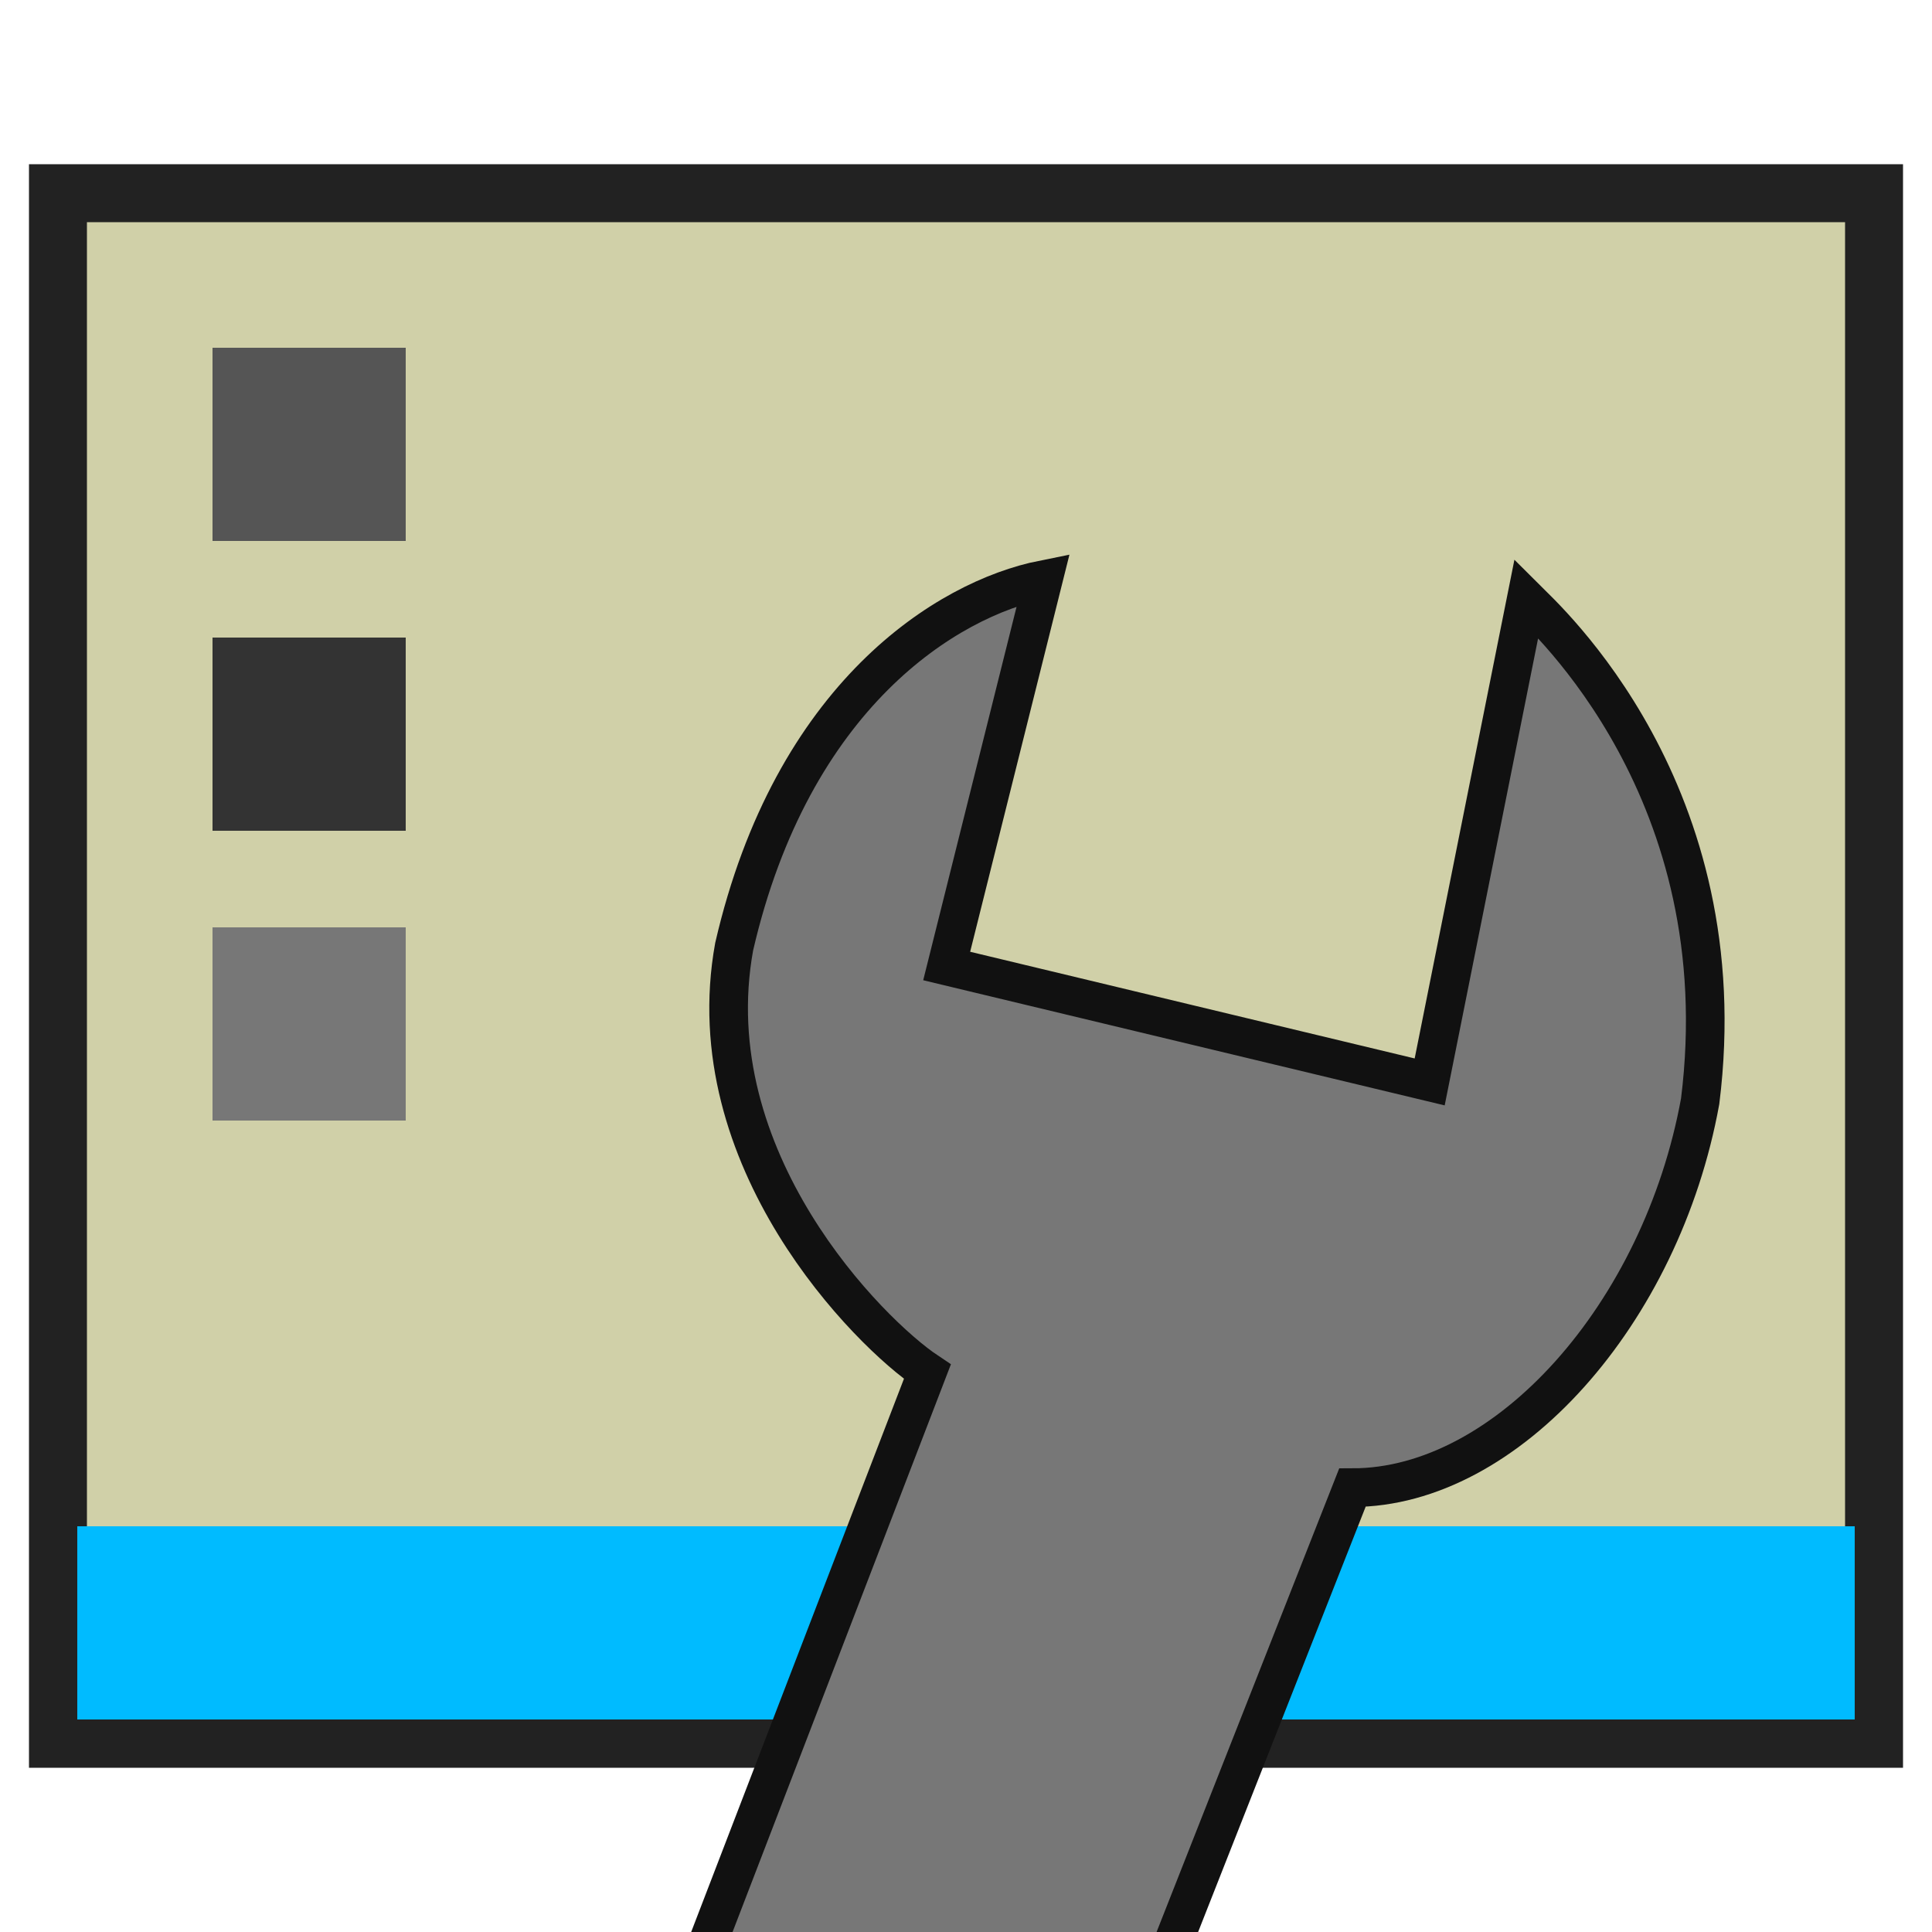
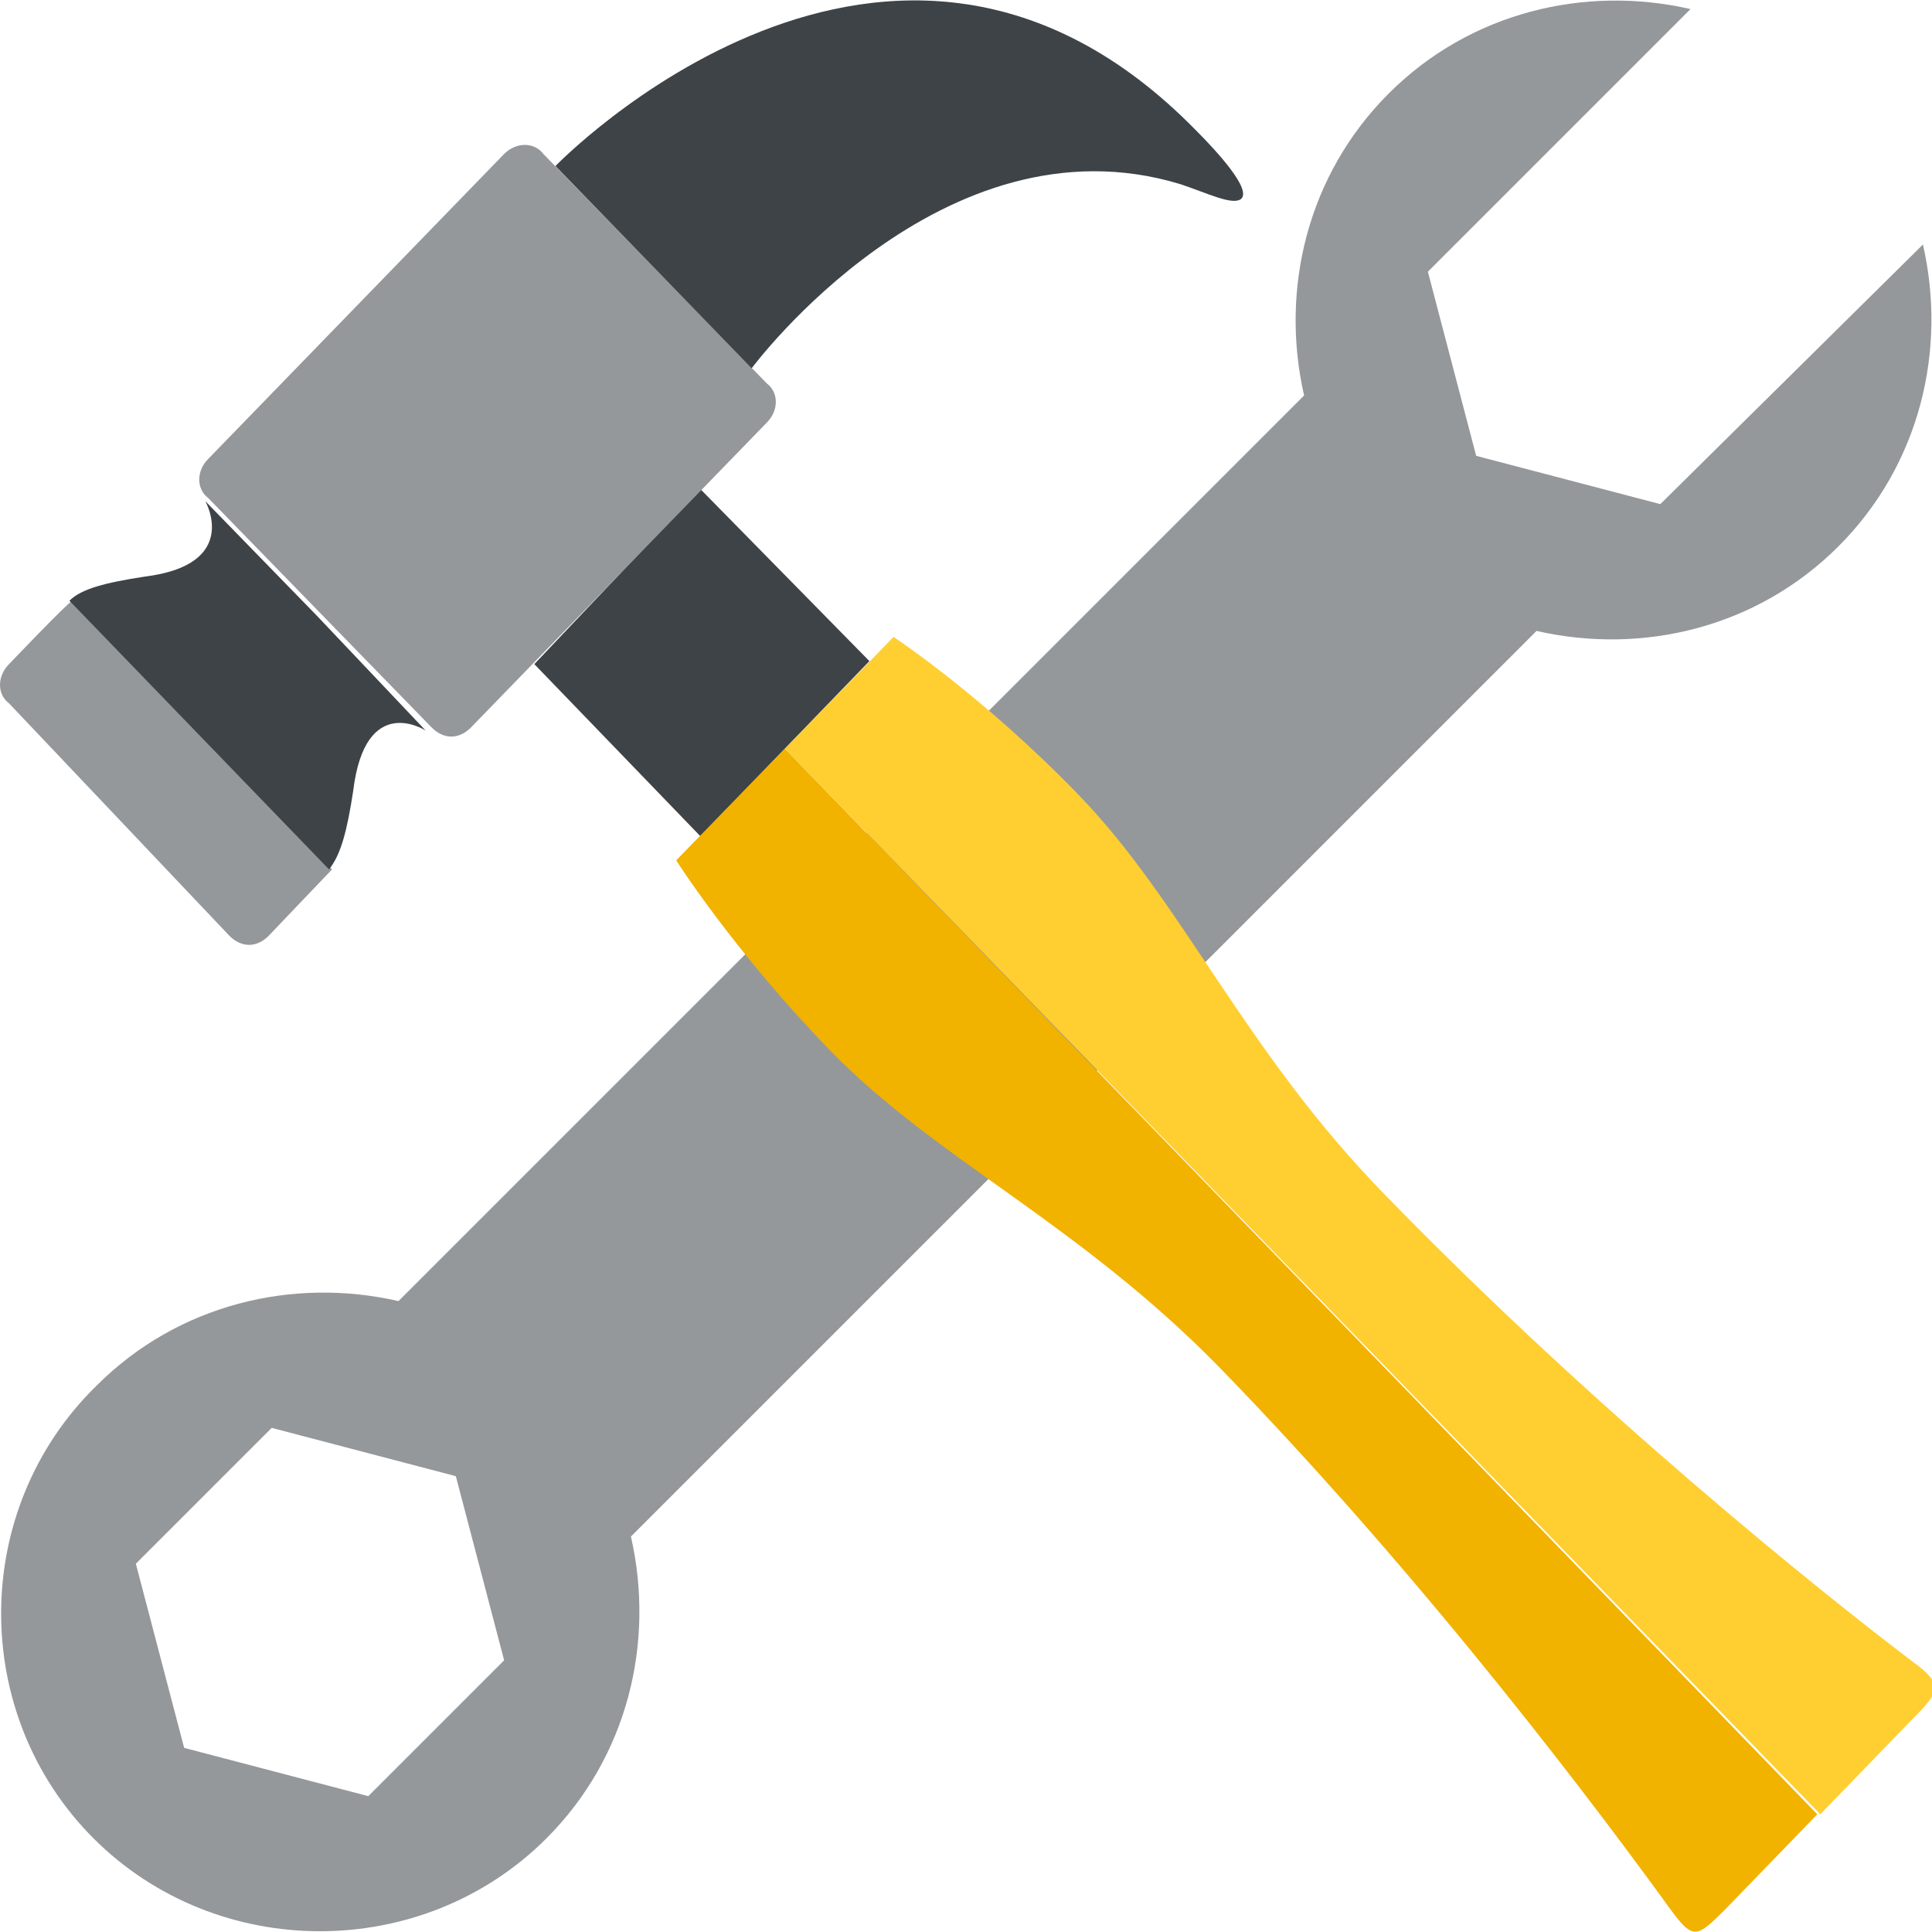
- <svg xmlns="http://www.w3.org/2000/svg" width="800px" height="800px" viewBox="0 0 100 100" version="1.1">
-   <rect style="fill:#D0D0A8;stroke:#222222;stroke-width:3" width="94" height="80" x="3" y="10" />
-   <rect style="fill:#00BBFF" width="92" height="10" x="4" y="79" />
-   <rect style="fill:#555555" width="10" height="10" x="11" y="18" />
-   <rect style="fill:#333333" width="10" height="10" x="11" y="33" />
-   <rect style="fill:#777777" width="10" height="10" x="11" y="48" />
-   <path style="fill:#777;stroke:#111;stroke-width:2" d="M 33,110 48,71 C 45,69 36,60 38,49 41,36 49,31 54,30 l -5,20 25,6 5,-25 c 1,1 11,10 9,26 -2,11 -10,20 -18,20 l -13,33 z" />
+ <svg xmlns="http://www.w3.org/2000/svg" width="800px" height="800px" viewBox="0 0 64 64" aria-hidden="true" role="img" class="iconify iconify--emojione" preserveAspectRatio="xMidYMid meet">
+   <path d="M20.9 50.9l30-30c3.5.8 7.3-.1 10-2.8c2.7-2.7 3.6-6.5 2.8-10L55 16.7l-6.1-1.6L47.3 9L56 .3c-3.5-.8-7.3.1-10 2.8c-2.7 2.7-3.6 6.5-2.8 10l-30 30c-3.5-.8-7.3.1-10 2.8C-1 50-1 56.8 3.1 60.9c4.1 4.1 10.9 4.1 15 0c2.7-2.7 3.6-6.5 2.8-10m-8.7 8.6l-6.1-1.6l-1.6-6.1L9 47.3l6.1 1.6l1.6 6.1l-4.5 4.5" fill="#94989b">
+ 
+ </path>
+   <path fill="#3e4347" d="M28.8 21.9l-5.6 5.8l-5.5-5.7l5.5-5.8z">
+ 
+ </path>
+   <g fill="#94989b">
+     <path d="M16.7 5.1L6.9 15.2c-.4.4-.4 1 0 1.3l3.7 3.8l3.7 3.8c.4.4.9.4 1.3 0L25.4 14c.4-.4.4-1 0-1.3L18 5.1c-.3-.4-.9-.4-1.3 0">
+ 
+ </path>
+     <path d="M.3 22c-.4.4-.4 1 0 1.3L7.6 31c.4.4.9.4 1.3 0c0 0 2-2.1 2.1-2.2l-8.6-8.9C2.3 19.9.3 22 .3 22">
+ 
+ </path>
+   </g>
+   <g fill="#3e4347">
+     <path d="M10.5 20.4l-3.7-3.8s1.2 2.1-2 2.5c-1.3.2-2.1.4-2.5.8l8.6 8.9c.4-.5.6-1.3.8-2.6c.4-3.3 2.4-2 2.4-2l-3.6-3.8">
+ 
+ </path>
+     <path d="M39.6 4.3C29.5-6 18.4 5.5 18.4 5.5l6.5 6.7s6.3-8.5 14.2-6.1c.9.3 1.7.7 2 .5c.4-.3-.8-1.6-1.5-2.3">
+ 
+ </path>
+   </g>
+   <path d="M26 24.8l-3.6 3.7s1.9 3 5.1 6.3c3.5 3.6 8.2 5.7 12.9 10.5c7 7.2 12.8 15 14.9 17.9c.8 1.1.9 1 1.9 0l3-3.1L26 24.8" fill="#f2b200">
+ 
+ </path>
+   <path d="M26 24.8l3.6-3.7s2.9 1.9 6.1 5.2c3.5 3.6 5.5 8.5 10.2 13.3c7 7.2 14.5 13.2 17.4 15.4c1.1.8 1 1 0 2l-3 3.1L26 24.8" fill="#ffce31">
+ 
+ </path>
</svg>
